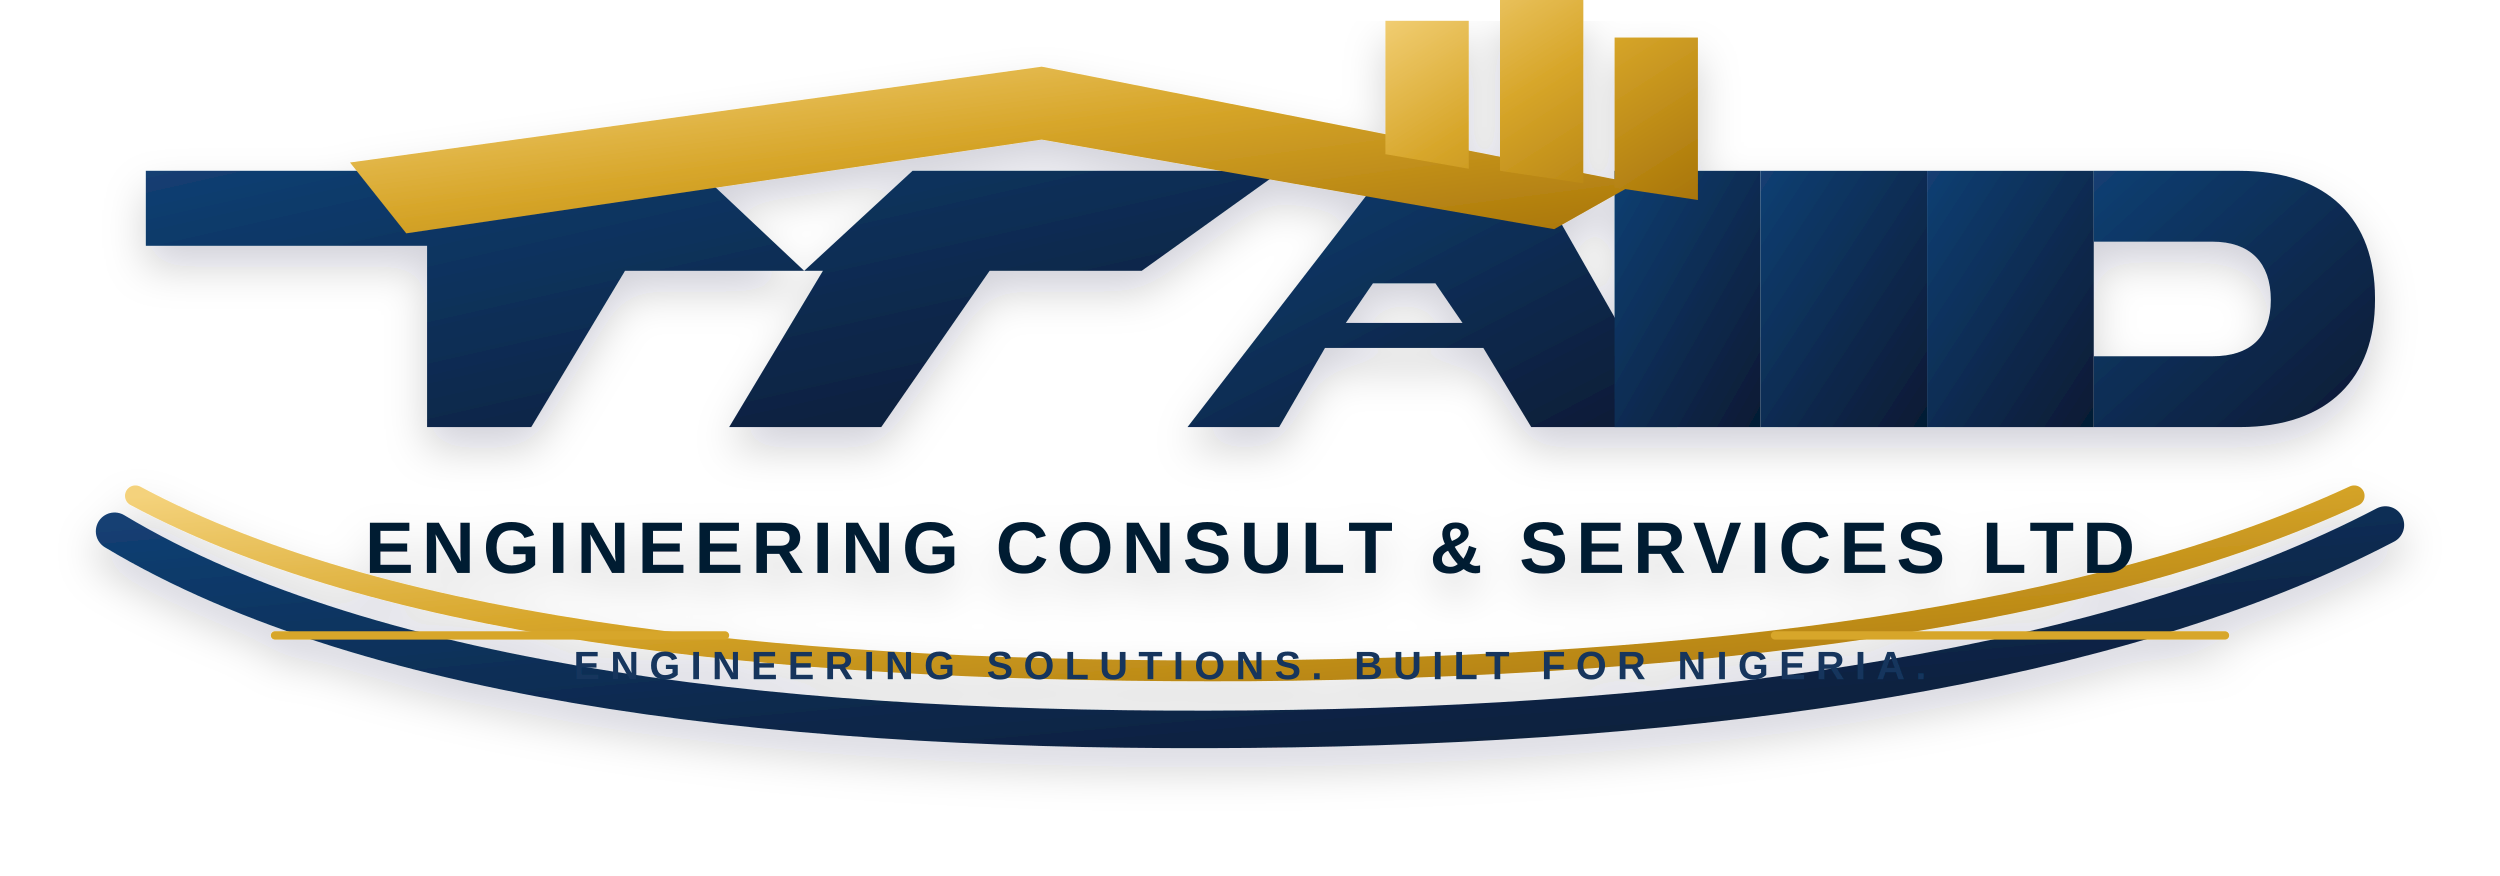
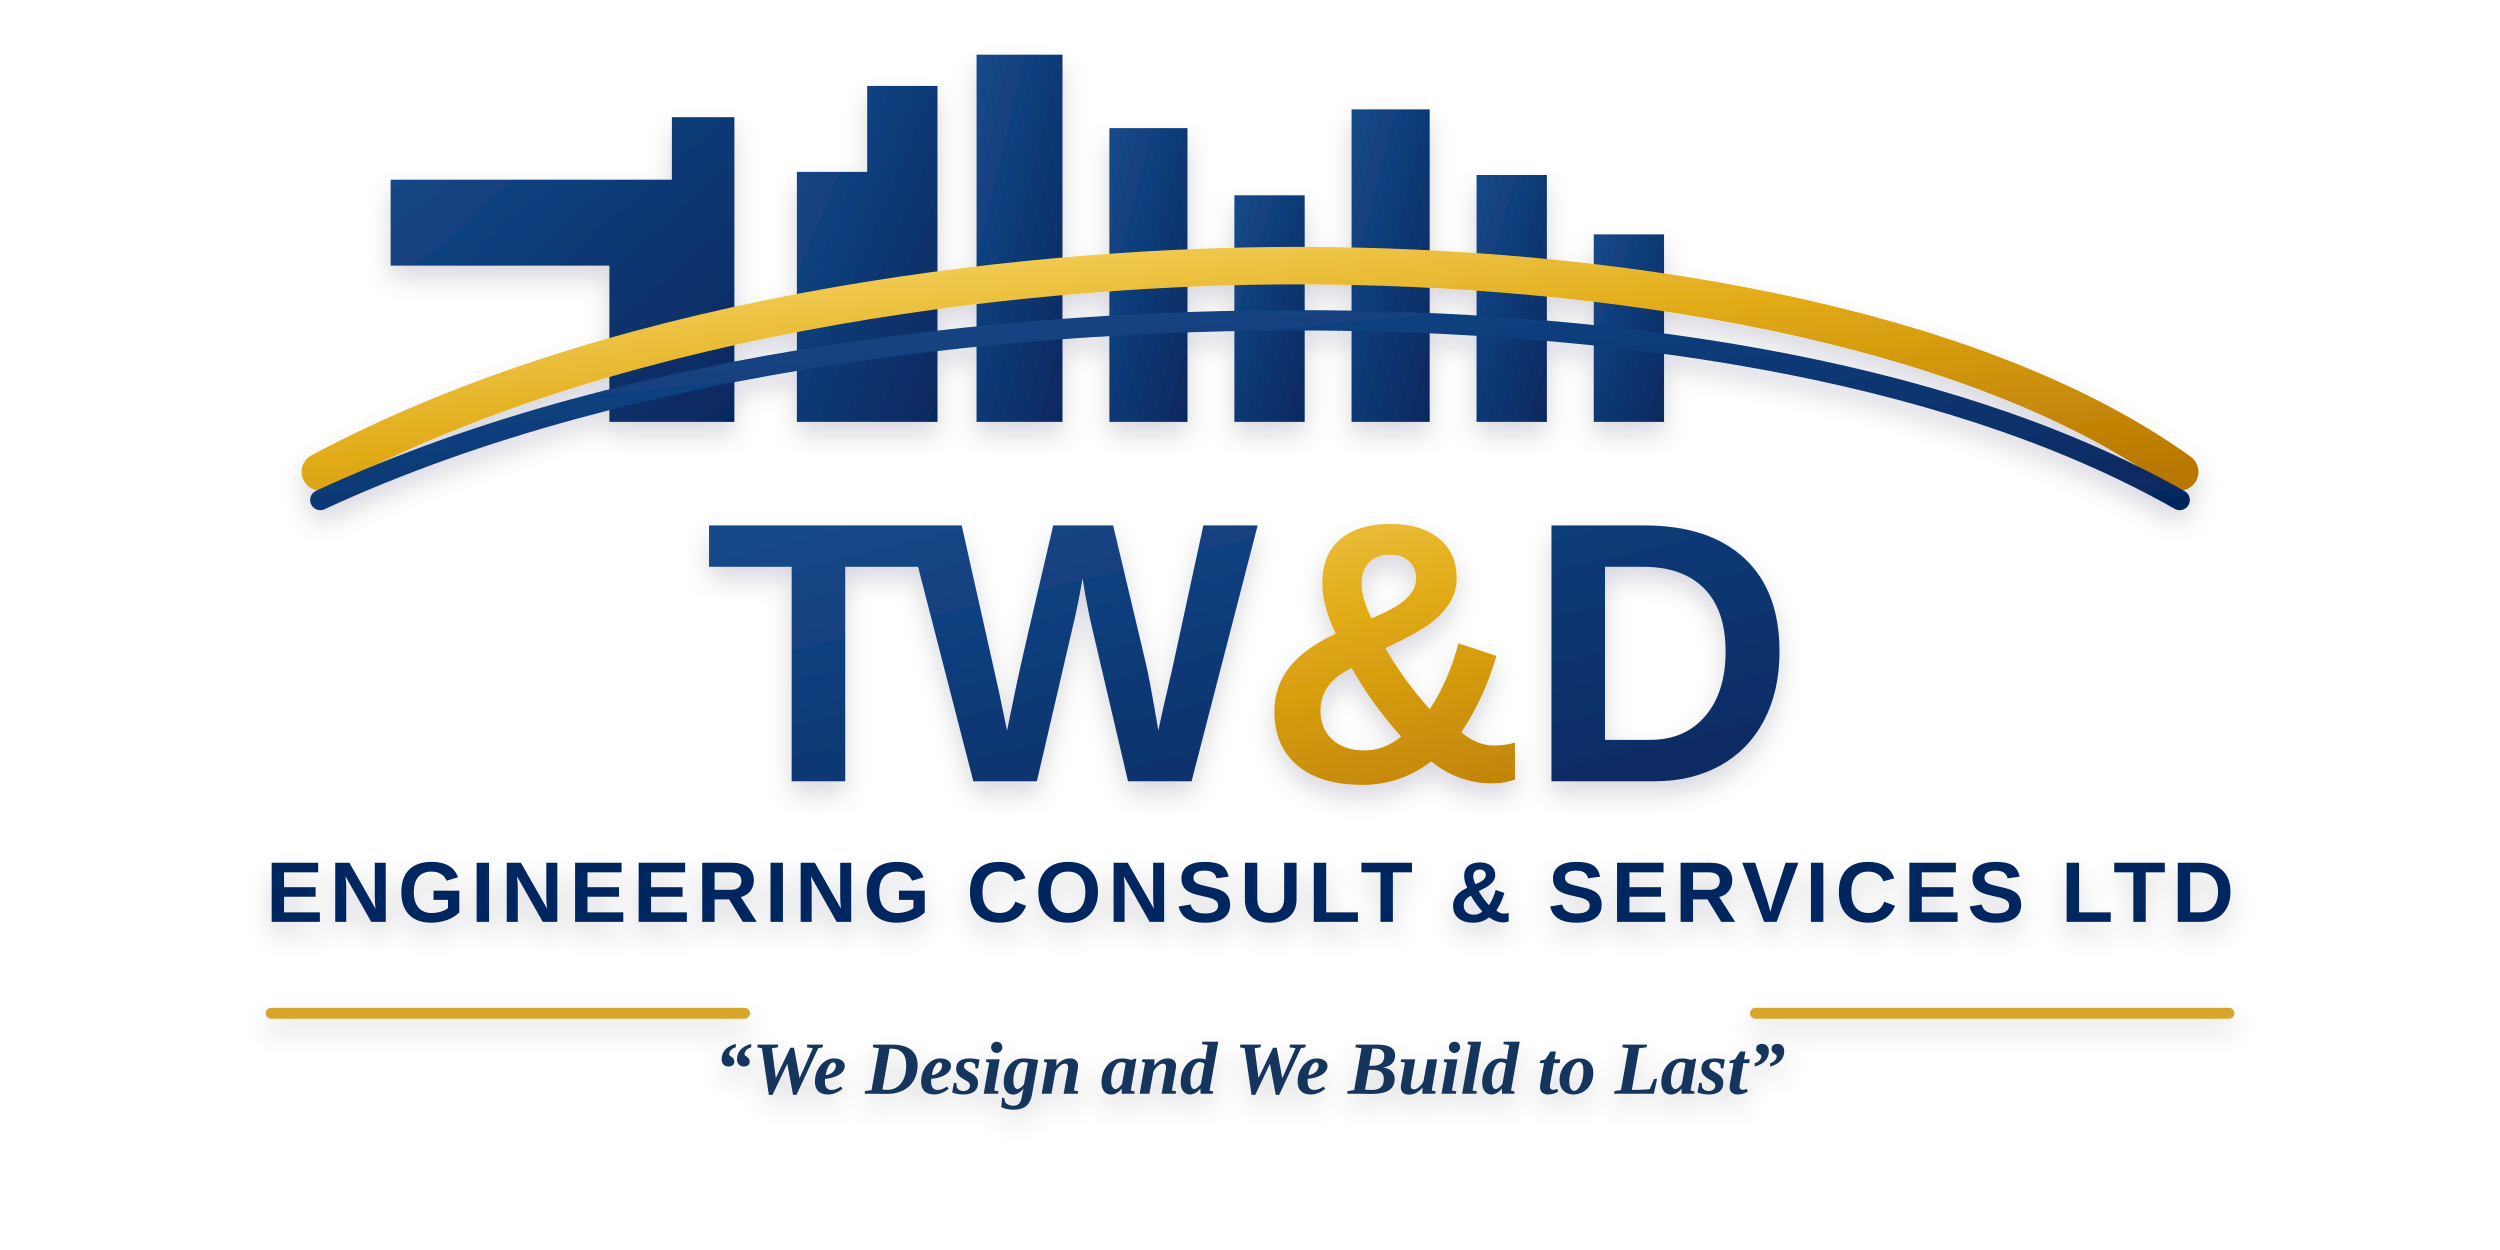
- <svg xmlns="http://www.w3.org/2000/svg" viewBox="0 0 1200 420" role="img" aria-labelledby="title desc">
+ <svg xmlns="http://www.w3.org/2000/svg" viewBox="0 0 1600 800" role="img" aria-labelledby="title desc">
  <defs>
    <linearGradient id="navy" x1="0" y1="0" x2="1" y2="1">
-       <stop offset="0" stop-color="#123f73" />
-       <stop offset="1" stop-color="#061a33" />
+       <stop offset="0" stop-color="#164a8b" />
+       <stop offset="1" stop-color="#06285f" />
    </linearGradient>
    <linearGradient id="gold" x1="0" y1="0" x2="1" y2="1">
-       <stop offset="0" stop-color="#f4d27b" />
-       <stop offset=".45" stop-color="#d7a62a" />
-       <stop offset="1" stop-color="#a87508" />
+       <stop offset="0" stop-color="#f9dc72" />
+       <stop offset=".48" stop-color="#e1aa16" />
+       <stop offset="1" stop-color="#b77700" />
    </linearGradient>
-     <filter id="shadow" x="-20%" y="-20%" width="140%" height="160%">
-       <feDropShadow dx="0" dy="10" stdDeviation="10" flood-color="#061a33" flood-opacity=".18" />
+     <filter id="shadow" x="-10%" y="-10%" width="120%" height="130%">
+       <feDropShadow dx="0" dy="8" stdDeviation="8" flood-color="#061a33" flood-opacity=".16" />
    </filter>
  </defs>
  <g filter="url(#shadow)">
-     <path d="M55 255 C180 330 385 352 600 350 C820 348 1015 320 1145 252" fill="none" stroke="url(#navy)" stroke-width="18" stroke-linecap="round" />
-     <path d="M65 238 C190 305 390 323 600 322 C820 320 1005 296 1130 238" fill="none" stroke="url(#gold)" stroke-width="10" stroke-linecap="round" />
-     <path d="M205 205 V118 H70 V82 H335 L386 130 L438 82 H615 L548 130 H475 L423 205 H350 L395 130 H300 L255 205 Z" fill="url(#navy)" />
-     <path d="M570 205 L665 82 H735 L805 205 H735 L712 167 H636 L614 205 Z M659 136 L646 155 H702 L689 136 Z" fill="url(#navy)" />
-     <path d="M775 82 H845 V205 H775 Z" fill="url(#navy)" />
-     <path d="M845 82 H925 V205 H845 Z" fill="url(#navy)" />
-     <path d="M925 82 H1005 V205 H925 Z" fill="url(#navy)" />
-     <path d="M1005 82 H1075 C1118 82 1140 106 1140 143 V144 C1140 181 1118 205 1075 205 H1005 V171 H1062 C1080 171 1090 162 1090 144 C1090 126 1080 116 1062 116 H1005 Z" fill="url(#navy)" />
-     <path d="M168 78 L500 32 L785 88 L746 110 L500 67 L195 112 Z" fill="url(#gold)" />
-     <path d="M665 74 V10 H705 V81 Z M720 82 V0 H760 V88 Z M775 90 V18 H815 V96 Z" fill="url(#gold)" />
-     <text x="600" y="275" text-anchor="middle" font-family="Arial, Helvetica, sans-serif" font-size="35" font-weight="900" letter-spacing="4" fill="#061a33">ENGINEERING CONSULT &amp; SERVICES LTD</text>
-     <rect x="130" y="303" width="220" height="4" rx="2" fill="#d7a62a" />
-     <rect x="850" y="303" width="220" height="4" rx="2" fill="#d7a62a" />
-     <text x="600" y="326" text-anchor="middle" font-family="Arial, Helvetica, sans-serif" font-size="19" font-weight="700" letter-spacing="5" fill="#12355d">ENGINEERING SOLUTIONS. BUILT FOR NIGERIA.</text>
+     <g fill="url(#navy)">
+       <path d="M390 270V170H250V115H430V75H470V270Z" />
+       <path d="M510 270V110H555V55H600V270Z" />
+       <path d="M625 270V35H680V270Z" />
+       <path d="M710 270V82H760V270Z" />
+       <path d="M790 270V125H835V270Z" />
+       <path d="M865 270V70H915V270Z" />
+       <path d="M945 270V112H990V270Z" />
+       <path d="M1020 270V150H1065V270Z" />
+     </g>
+     <path d="M205 302 C405 195 675 170 830 170 C1025 170 1260 205 1395 302" fill="none" stroke="url(#gold)" stroke-width="24" stroke-linecap="round" />
+     <path d="M205 320 C410 225 670 205 830 205 C1020 205 1240 232 1395 320" fill="none" stroke="url(#navy)" stroke-width="13" stroke-linecap="round" />
+     <text x="800" y="500" text-anchor="middle" font-family="Arial, Helvetica, sans-serif" font-size="238" font-weight="900" letter-spacing="-16" fill="url(#navy)">TW<tspan fill="url(#gold)">&amp;</tspan>D</text>
+     <text x="800" y="590" text-anchor="middle" font-family="Arial, Helvetica, sans-serif" font-size="55" font-weight="900" letter-spacing="4" fill="#06285f">ENGINEERING CONSULT &amp; SERVICES LTD</text>
+     <rect x="170" y="645" width="310" height="7" rx="3.5" fill="#d7a62a" />
+     <rect x="1120" y="645" width="310" height="7" rx="3.5" fill="#d7a62a" />
+     <text x="800" y="700" text-anchor="middle" font-family="Georgia, 'Times New Roman', serif" font-size="48" font-style="italic" font-weight="700" fill="#12355d">“We Design and We Build to Last”</text>
  </g>
</svg>
